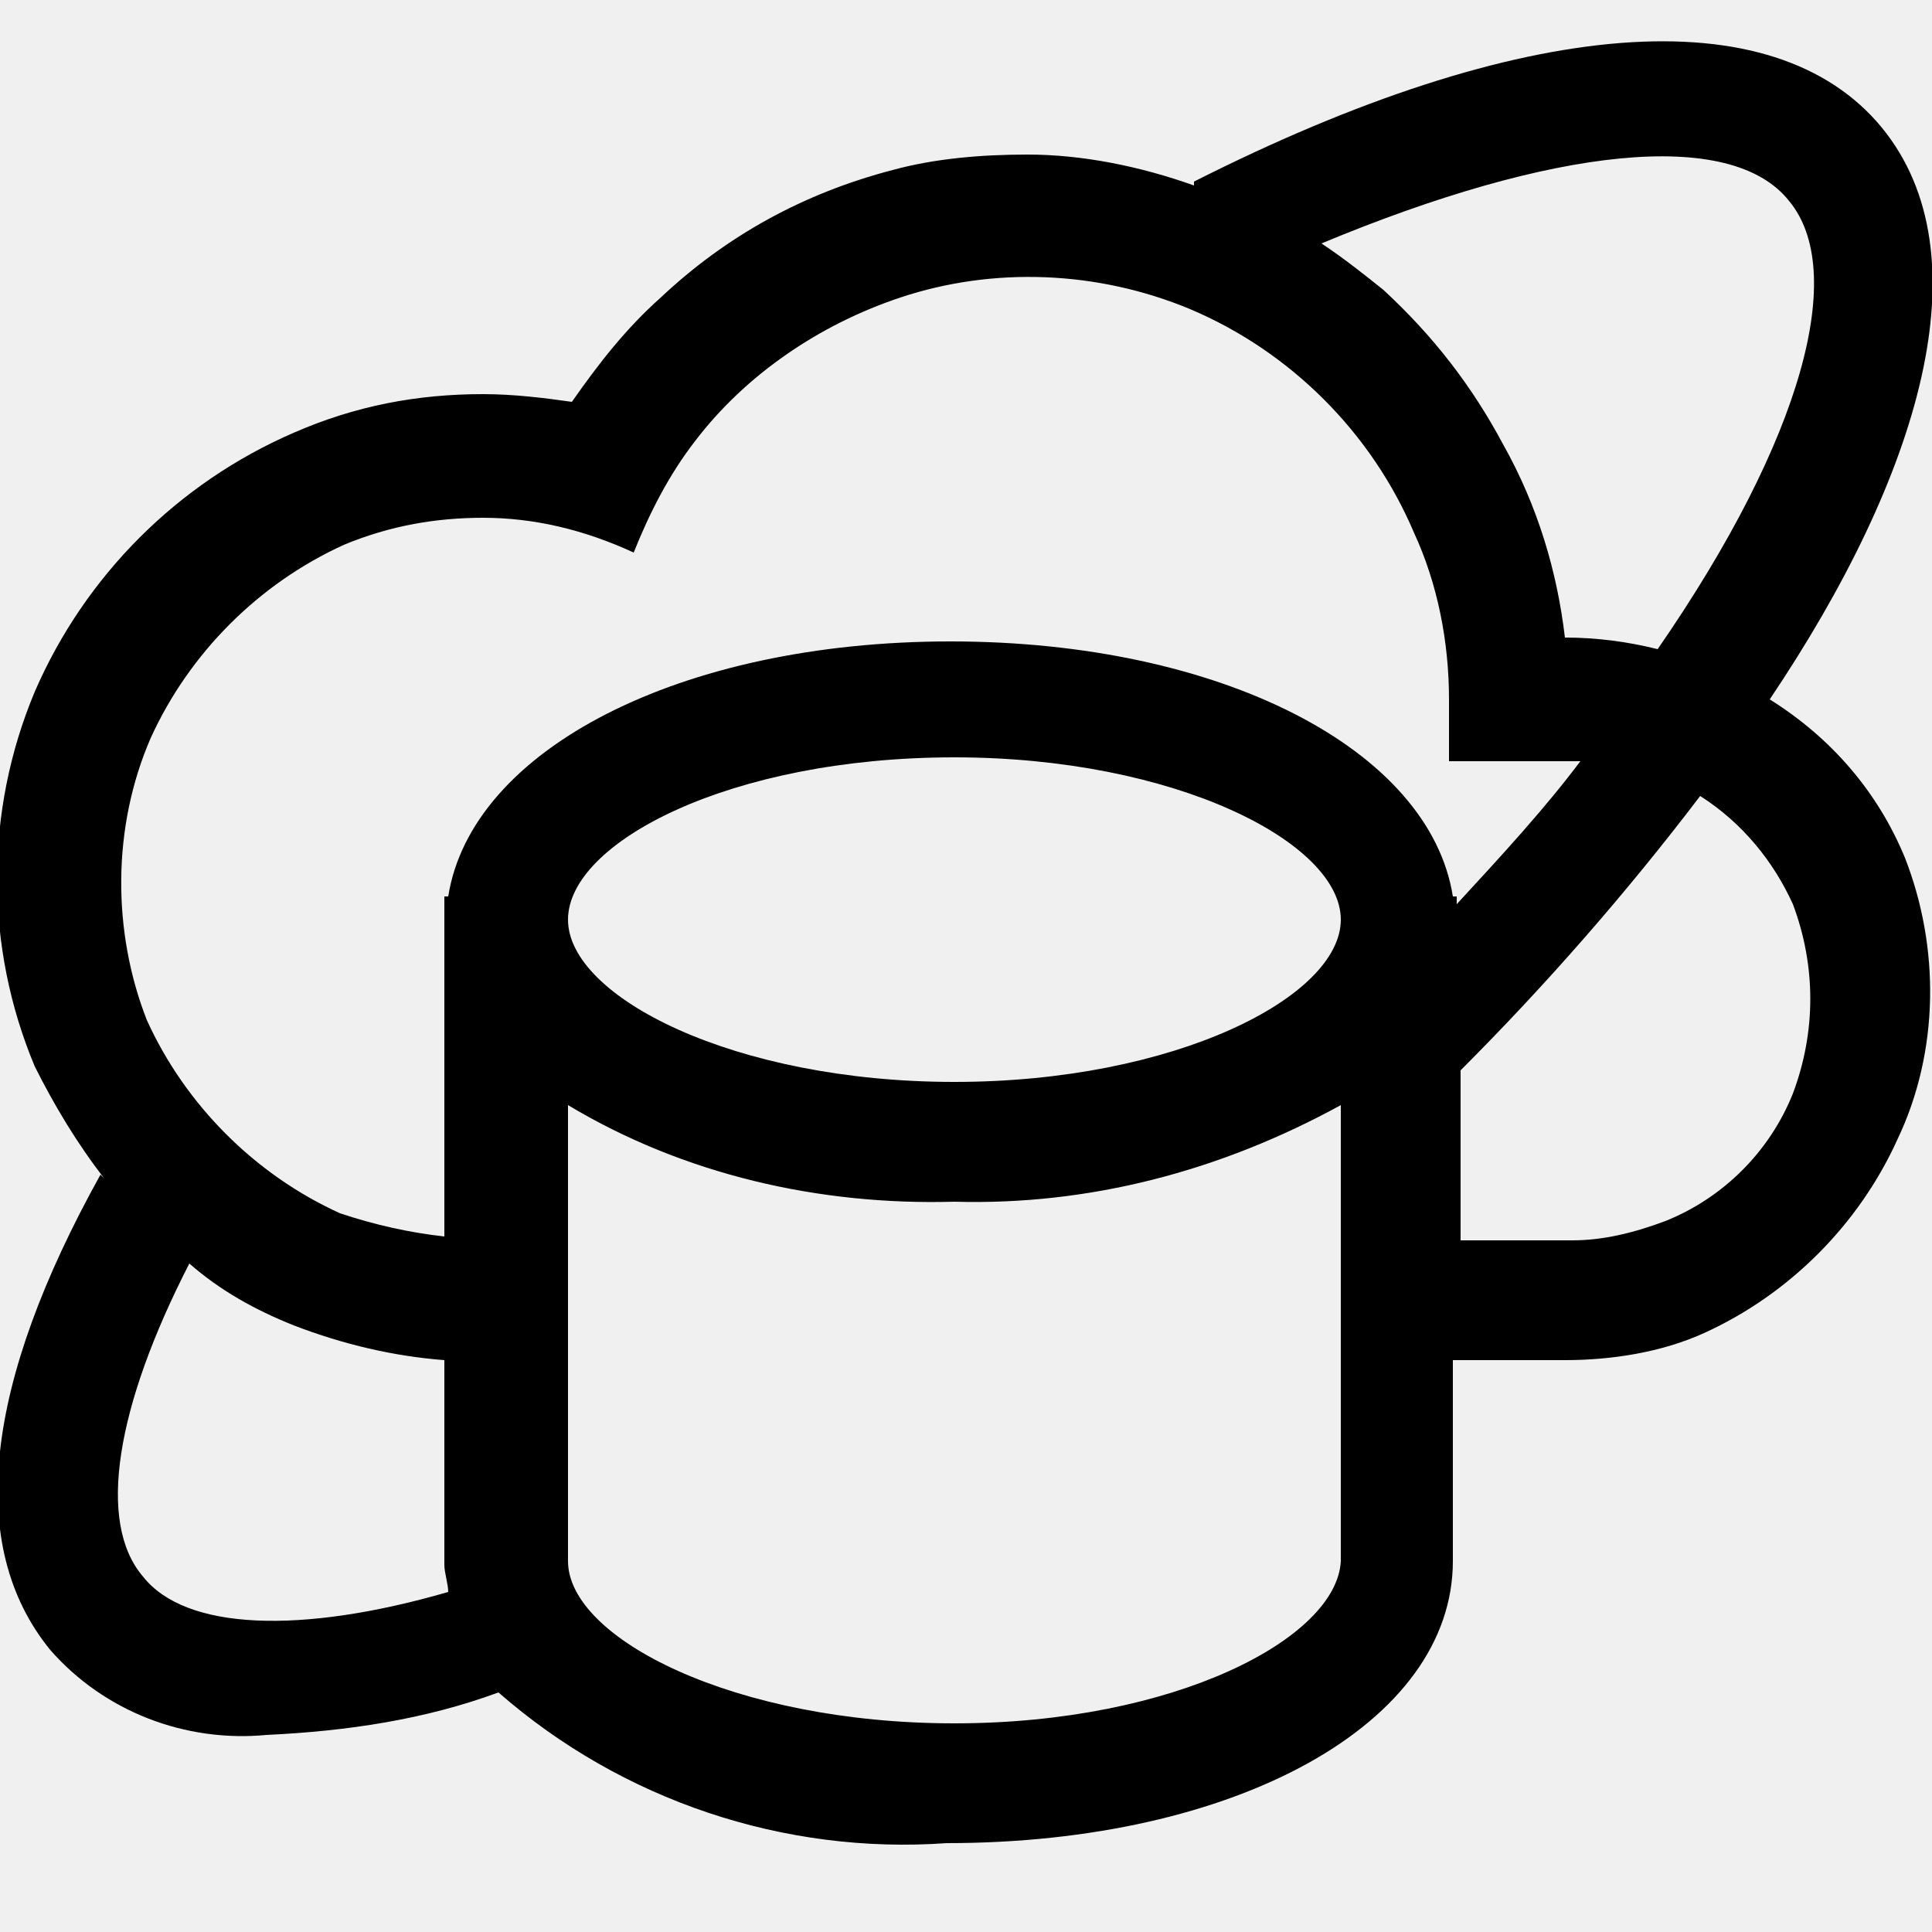
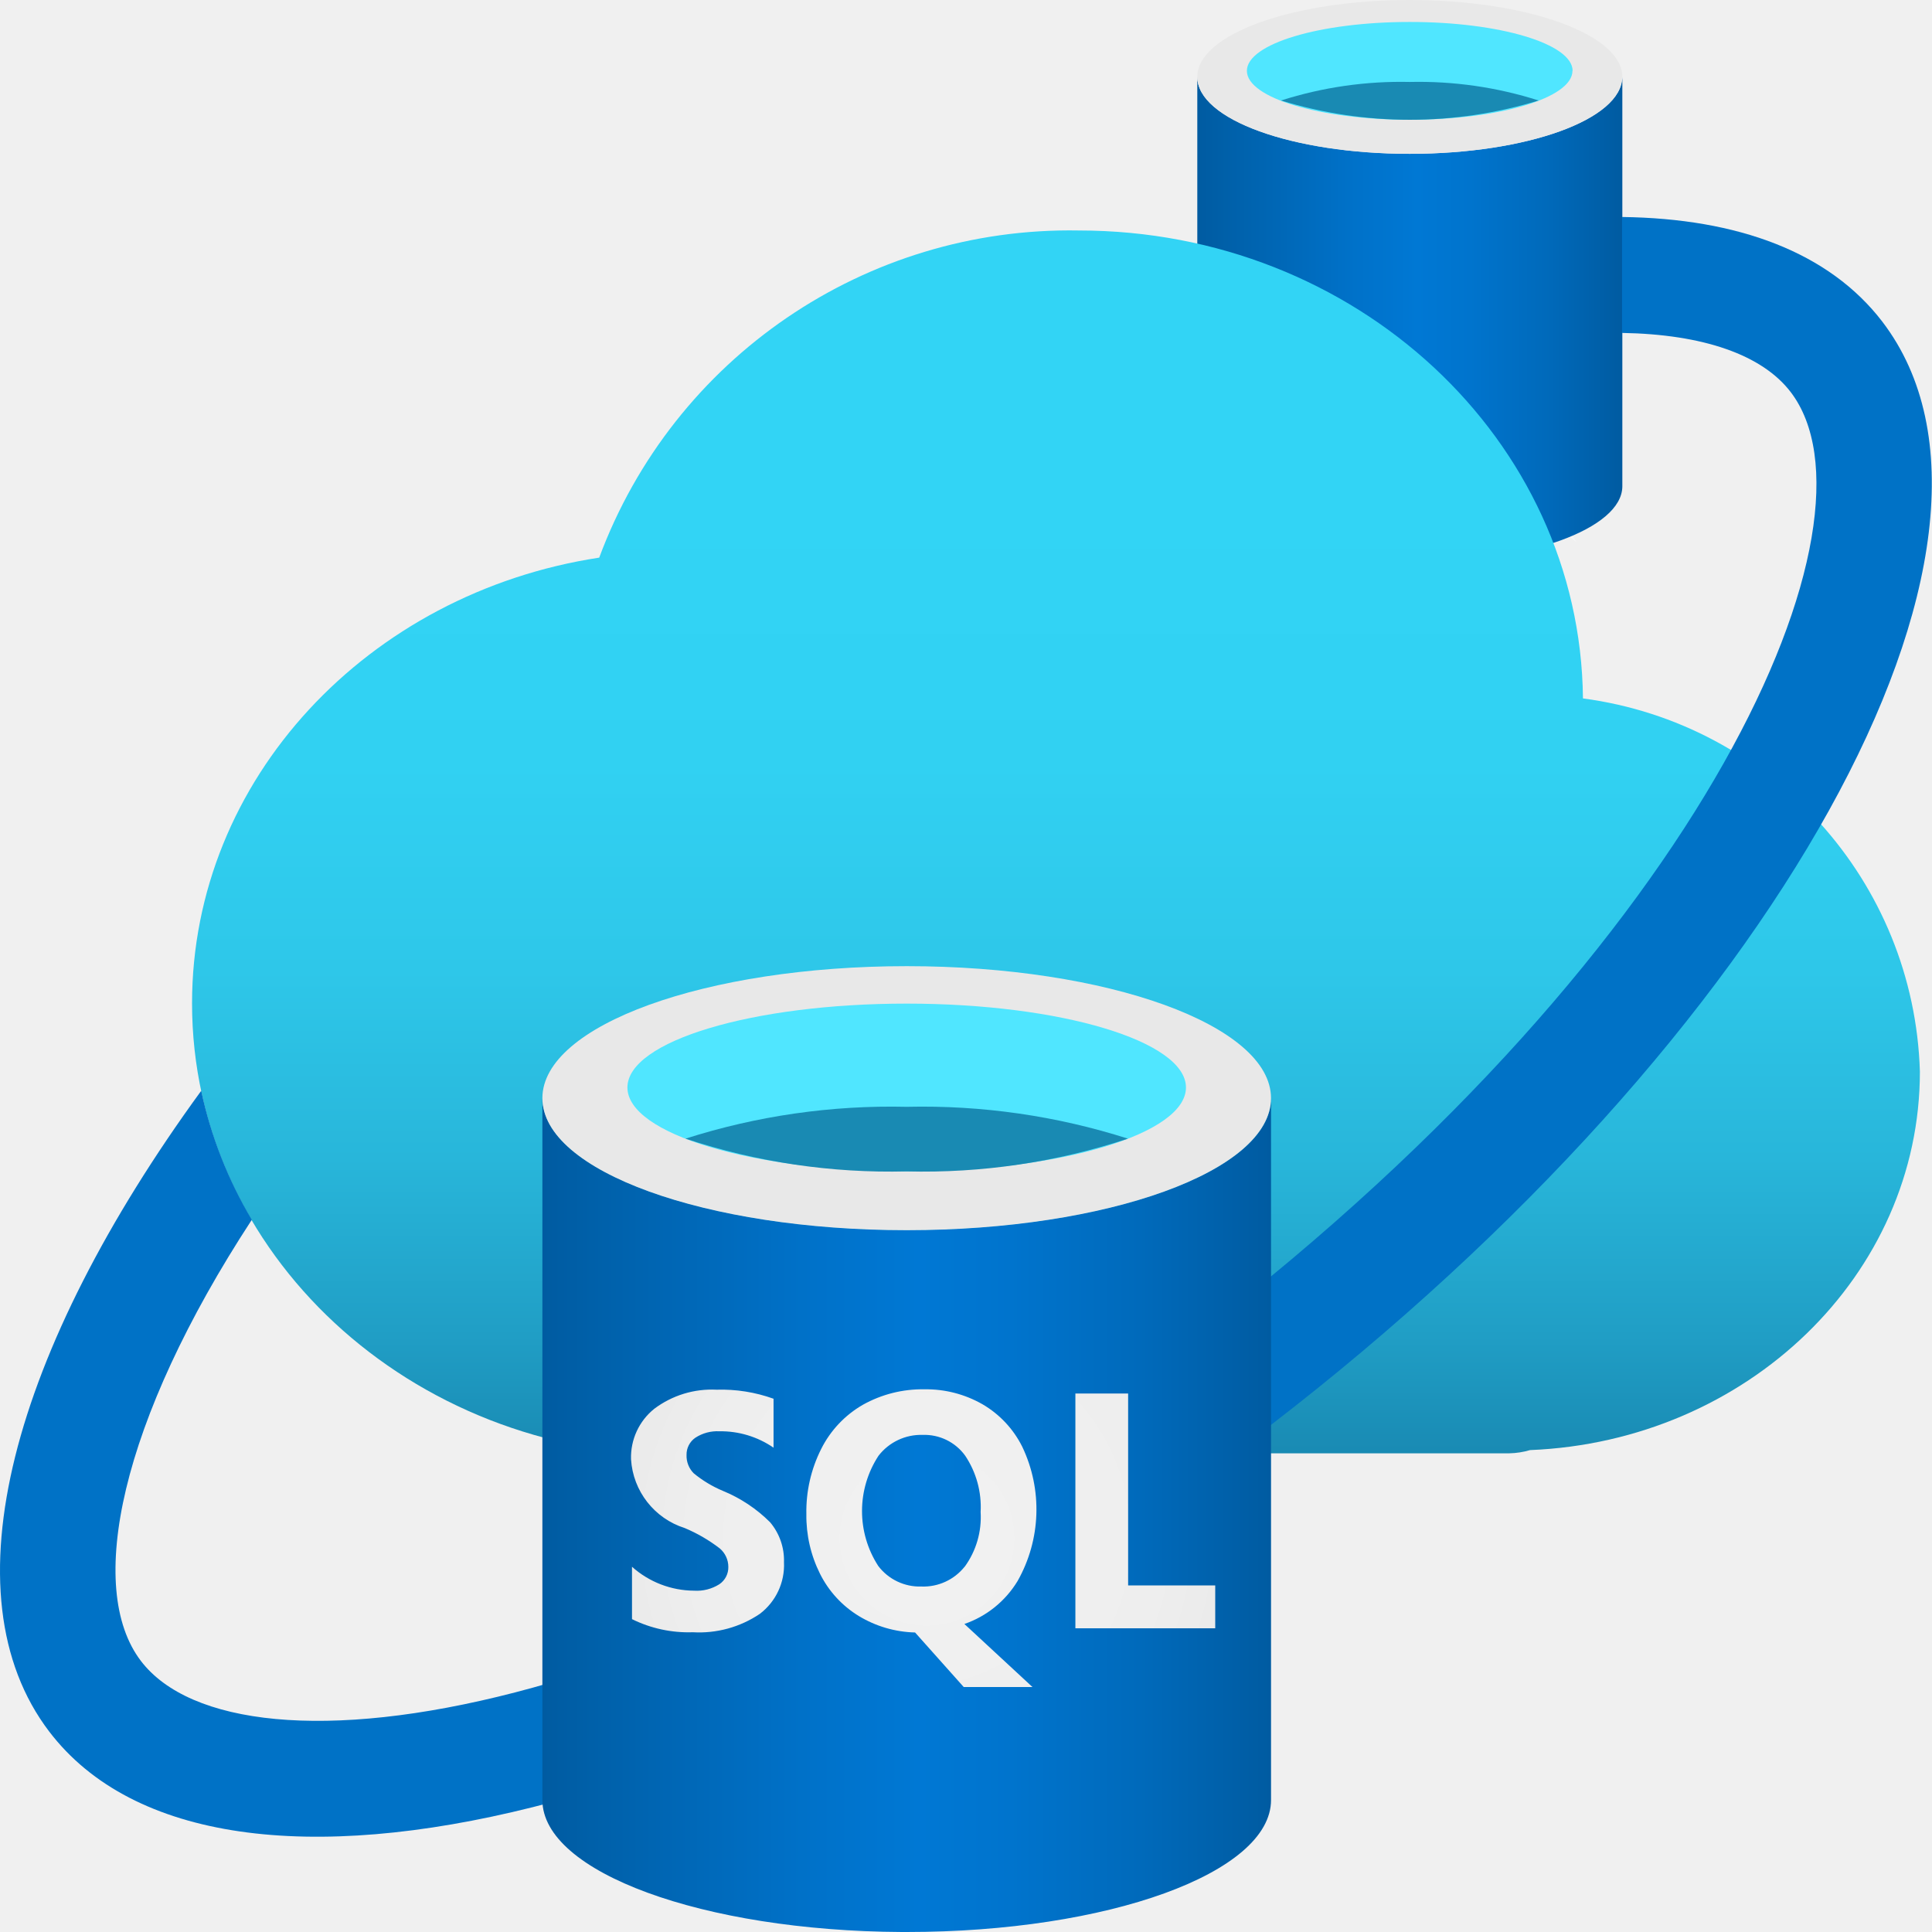
- <svg xmlns="http://www.w3.org/2000/svg" version="1.1" id="ee7a2d03-25e0-4b7b-970e-53f514516b83" x="0px" y="0px" viewBox="0 0 50 50" style="enable-background:new 0 0 50 50;" xml:space="preserve">
-   <path d="M49.3,22.2c-0.7-1.7-1.9-3.1-3.5-4.1c3.9-5.8,5.6-11.5,2.9-14.8c-2.8-3.4-9.3-2.9-17.8,1.4l0,0.1C29.5,4.3,28,4,26.6,4  c-1.2,0-2.4,0.1-3.5,0.4c-2.3,0.6-4.3,1.7-6,3.3c-0.9,0.8-1.6,1.7-2.3,2.7c-0.7-0.1-1.5-0.2-2.3-0.2c-1.7,0-3.3,0.3-4.9,1  c-3,1.3-5.4,3.7-6.7,6.7c-1.3,3.1-1.3,6.6,0,9.7c0.5,1,1.1,2,1.8,2.9l-0.1-0.1c-3,5.4-3.5,9.6-1.3,12.3c1.4,1.6,3.5,2.4,5.6,2.2  c2.1-0.1,4.1-0.4,6-1.1c3.2,2.8,7.4,4.2,11.6,3.9c7.5,0,13.1-3.1,13.1-7.3v-5.2h2.9c1.2,0,2.5-0.2,3.6-0.7c2.2-1,4-2.8,5-5  C50.2,27.2,50.2,24.5,49.3,22.2L49.3,22.2z M46.3,5.2c1.5,1.8,0.4,6.1-3.4,11.6c-0.8-0.2-1.6-0.3-2.4-0.3c-0.2-1.7-0.7-3.4-1.6-5  c-0.8-1.5-1.8-2.8-3.1-4c-0.5-0.4-1-0.8-1.6-1.2C40.2,3.8,44.8,3.3,46.3,5.2z M3.9,19.1c1-2.2,2.8-4,5-5c1.2-0.5,2.4-0.7,3.6-0.7  c1.3,0,2.6,0.3,3.9,0.9c0.4-1,0.9-2,1.6-2.9c1.3-1.7,3.2-3,5.3-3.7C25.7,6.9,28.4,7,30.8,8c2.6,1.1,4.7,3.2,5.8,5.8  c0.6,1.3,0.9,2.8,0.9,4.3v1.6h3.1c0.1,0,0.2,0,0.3,0c-0.9,1.2-2,2.4-3.2,3.7v-0.2h-0.1c-0.6-3.8-6-6.6-13-6.6s-12.4,2.8-13,6.6h-0.1  V32c-0.9-0.1-1.8-0.3-2.7-0.6c-2.2-1-4-2.8-5-5C2.9,24.1,2.9,21.4,3.9,19.1L3.9,19.1z M24.7,19.6c5.7,0,10,2.2,10,4.2  s-4.3,4.2-10,4.2s-10-2.2-10-4.2S18.9,19.6,24.7,19.6z M3.7,40.8c-1.2-1.4-0.7-4.4,1.2-8.1c0.8,0.7,1.7,1.2,2.7,1.6  c1.3,0.5,2.6,0.8,3.9,0.9v5.3c0,0.2,0.1,0.5,0.1,0.7C7.8,42.3,4.8,42.2,3.7,40.8z M24.7,44.6c-5.7,0-10-2.2-10-4.2V28.6  c3,1.8,6.5,2.6,10,2.5c3.5,0.1,6.9-0.8,10-2.5v11.8C34.6,42.4,30.4,44.6,24.7,44.6z M46.4,28.3c-0.6,1.5-1.8,2.7-3.3,3.3  c-0.8,0.3-1.6,0.5-2.4,0.5h-2.9v-4.4c2.2-2.2,4.3-4.6,6.2-7.1c1.1,0.7,1.9,1.7,2.4,2.8C47,25,47,26.7,46.4,28.3L46.4,28.3z" />
+ <svg xmlns="http://www.w3.org/2000/svg" xmlns:xlink="http://www.w3.org/1999/xlink" id="eec7d136-f112-46af-a3cf-bf91a5c75666" data-name="Layer 1" width="59.994" height="60" viewBox="0 0 59.994 60" version="1.1">
+   <defs id="defs38">
+     <linearGradient id="b5c6b104-454d-4729-acd6-907263c2d466" x1="57.186" y1="740.064" x2="70.387" y2="740.064" gradientTransform="matrix(1,0,0,-1,0,770)" gradientUnits="userSpaceOnUse">
+       <stop offset="0" stop-color="#005ba1" id="stop2" />
+       <stop offset="0.068" stop-color="#0060a9" id="stop4" />
+       <stop offset="0.356" stop-color="#0071c8" id="stop6" />
+       <stop offset="0.517" stop-color="#0078d4" id="stop8" />
+       <stop offset="0.642" stop-color="#0074cd" id="stop10" />
+       <stop offset="0.82" stop-color="#006abb" id="stop12" />
+       <stop offset="1" stop-color="#005ba1" id="stop14" />
+     </linearGradient>
+     <linearGradient id="a7ff9d6f-dfc1-44bf-b13b-162305f1fa8a" x1="52.797" y1="704.808" x2="52.797" y2="742.844" gradientTransform="matrix(1,0,0,-1,0,770)" gradientUnits="userSpaceOnUse">
+       <stop offset="0" stop-color="#198ab3" id="stop17" />
+       <stop offset="0.097" stop-color="#209ec5" id="stop19" />
+       <stop offset="0.242" stop-color="#28b6da" id="stop21" />
+       <stop offset="0.396" stop-color="#2ec7e9" id="stop23" />
+       <stop offset="0.565" stop-color="#31d1f2" id="stop25" />
+       <stop offset="0.775" stop-color="#32d4f5" id="stop27" />
+     </linearGradient>
+     <linearGradient id="bc37103c-430d-46e7-aa83-30a9235b7b74" x1="36.847" y1="702.948" x2="59.476" y2="702.948" xlink:href="#b5c6b104-454d-4729-acd6-907263c2d466" />
+     <radialGradient id="e36b5364-8f7a-422d-a36a-9a21681809ae" cx="48.79" cy="702.229" r="12.478" gradientTransform="matrix(1,0,0,-1,0,770)" gradientUnits="userSpaceOnUse">
+       <stop offset="0" stop-color="#f2f2f2" id="stop31" />
+       <stop offset="0.58" stop-color="#eee" id="stop33" />
+       <stop offset="1" stop-color="#e6e6e6" id="stop35" />
+     </radialGradient>
+     <linearGradient xlink:href="#b5c6b104-454d-4729-acd6-907263c2d466" id="linearGradient4581" gradientUnits="userSpaceOnUse" gradientTransform="matrix(1,0,0,-1,0,770)" x1="57.186" y1="740.064" x2="70.387" y2="740.064" />
+   </defs>
+   <g id="g66" transform="translate(-20.00282,-20)">
+     <path d="m 57.135,30.379 c 5.493,1.494 6.882,2.438 11.833,6.466 -0.037,-0.064 -0.078,-0.12 -0.12,-0.189 -0.23,-0.369 -0.48,-0.72 -0.731,-1.062 -0.094,-0.12 -0.186,-0.253 -0.285,-0.373 -0.223,-0.275 -0.463,-0.527 -0.7,-0.78 a 13.488,13.488 0 0 0 -1.182,-1.1 l -0.012,-0.01 a 13.364,13.364 0 0 0 -4.393,-2.346 l -0.2,-0.066 q -0.507,-0.15 -1.032,-0.26 c -0.273,-0.055 -0.552,-0.1 -0.832,-0.138 -0.215,-0.031 -0.428,-0.073 -0.645,-0.094 q -0.767,-0.068 -1.537,-0.059 z" style="opacity:0.4;isolation:isolate;fill:#ffffff" id="path42" />
+     <path d="m 63.786,24.777 c -3.642,0 -6.6,-1.069 -6.6,-2.389 V 35.1 c 0,1.308 2.9,2.371 6.506,2.388 h 0.094 c 3.643,0 6.6,-1.068 6.6,-2.388 V 22.388 c -0.009,1.32 -2.962,2.389 -6.6,2.389 z" id="path44" style="fill:url(#linearGradient4581)" />
+     <path d="m 70.377,22.388 c 0,1.32 -2.953,2.389 -6.6,2.389 -3.647,0 -6.591,-1.069 -6.591,-2.389 0,-1.32 2.954,-2.388 6.6,-2.388 3.646,0 6.6,1.069 6.6,2.388" id="path46" style="fill:#e8e8e8" />
+     <path d="m 68.837,22.2 c 0,0.84 -2.263,1.519 -5.055,1.519 -2.792,0 -5.056,-0.68 -5.056,-1.519 0,-0.839 2.263,-1.518 5.06,-1.518 2.797,0 5.056,0.679 5.056,1.518" id="path48" style="fill:#50e6ff" />
+     <path d="m 63.786,22.545 a 12.247,12.247 0 0 0 -4,0.576 13.658,13.658 0 0 0 8,0 12.246,12.246 0 0 0 -4,-0.576 z" id="path50" style="fill:#198ab3" />
+     <path d="M 79.627,53.279 A 12.057,12.057 0 0 0 69.163,41.69 C 69.083,33.65 62.109,27.158 53.512,27.158 a 15.592,15.592 0 0 0 -14.9,10.16 C 31.441,38.41 25.967,44.19 25.967,51.16 c 0,7.75 6.764,14.032 15.108,14.032 0.449,0 0.893,-0.023 1.332,-0.058 h 24.467 a 2.434,2.434 0 0 0 0.646,-0.1 C 74.257,64.761 79.627,59.6 79.627,53.279 Z" id="path52" style="fill:url(#a7ff9d6f-dfc1-44bf-b13b-162305f1fa8a)" />
+     <path d="m 78.463,29.993 c -1.653,-2.16 -4.49,-3.21 -8.086,-3.254 v 3.6 c 2.52,0.042 4.355,0.68 5.239,1.839 C 78.651,36.156 73.137,49.2 57.263,61.4 41.389,73.6 27.411,75.561 24.378,71.581 c -1.719,-2.254 -0.653,-7.43 3.445,-13.7 a 13.266,13.266 0 0 1 -1.571,-4.006 c -5.86,8.04 -7.976,15.626 -4.721,19.9 5.217,6.841 22.191,2.587 37.913,-9.5 C 75.166,52.188 83.679,36.833 78.463,29.993 Z" id="path54" style="fill:#0072c6" />
+     <path d="m 48.161,58.2 c -6.247,0 -11.314,-1.835 -11.314,-4.1 v 21.8 c 0,2.244 4.983,4.067 11.16,4.1 h 0.155 c 6.249,0 11.314,-1.834 11.314,-4.1 V 54.1 c -10e-4,2.268 -5.067,4.1 -11.315,4.1 z" id="path56" style="fill:url(#bc37103c-430d-46e7-aa83-30a9235b7b74)" />
+     <path d="m 59.475,54.105 c 0,2.263 -5.066,4.1 -11.314,4.1 -6.248,0 -11.314,-1.835 -11.314,-4.1 0,-2.265 5.067,-4.1 11.314,-4.1 6.247,0 11.314,1.835 11.314,4.1" id="path58" style="fill:#e8e8e8" />
+     <path d="m 56.834,53.773 c 0,1.441 -3.883,2.606 -8.673,2.606 -4.79,0 -8.673,-1.167 -8.673,-2.606 0,-1.439 3.884,-2.605 8.673,-2.605 4.789,0 8.673,1.167 8.673,2.605" id="path60" style="fill:#50e6ff" />
+     <path d="m 48.161,54.373 a 20.975,20.975 0 0 0 -6.87,0.989 20.252,20.252 0 0 0 6.87,1.017 20.262,20.262 0 0 0 6.871,-1.017 20.981,20.981 0 0 0 -6.871,-0.989 z" id="path62" style="fill:#198ab3" />
+     <path d="m 55.038,69.236 v -5.96 H 53.4 v 7.292 h 4.343 V 69.236 Z M 42.452,66.3 a 3.63,3.63 0 0 1 -0.907,-0.547 0.77,0.77 0 0 1 -0.221,-0.567 0.633,0.633 0 0 1 0.274,-0.536 1.245,1.245 0 0 1 0.748,-0.2 2.887,2.887 0 0 1 1.68,0.509 v -1.52 a 4.809,4.809 0 0 0 -1.77,-0.281 2.969,2.969 0 0 0 -1.934,0.593 1.932,1.932 0 0 0 -0.722,1.569 2.394,2.394 0 0 0 1.668,2.135 4.887,4.887 0 0 1 1.086,0.631 0.751,0.751 0 0 1 0.268,0.575 0.633,0.633 0 0 1 -0.279,0.539 1.312,1.312 0 0 1 -0.786,0.2 2.917,2.917 0 0 1 -1.927,-0.743 v 1.627 a 3.968,3.968 0 0 0 1.888,0.407 3.371,3.371 0 0 0 2.079,-0.569 1.9,1.9 0 0 0 0.753,-1.608 1.832,1.832 0 0 0 -0.433,-1.241 4.491,4.491 0 0 0 -1.465,-0.973 z m 9.153,2.8 a 4.517,4.517 0 0 0 0.145,-4.17 3.154,3.154 0 0 0 -1.236,-1.32 3.523,3.523 0 0 0 -1.8,-0.464 3.786,3.786 0 0 0 -1.913,0.48 3.276,3.276 0 0 0 -1.296,1.374 4.319,4.319 0 0 0 -0.46,2.021 4.03,4.03 0 0 0 0.424,1.854 3.222,3.222 0 0 0 1.2,1.309 3.533,3.533 0 0 0 1.752,0.514 l 1.511,1.694 h 2.135 L 49.953,70.434 A 3.119,3.119 0 0 0 51.605,69.1 Z m -1.643,-0.447 a 1.639,1.639 0 0 1 -1.347,0.618 1.617,1.617 0 0 1 -1.337,-0.638 3.136,3.136 0 0 1 0.009,-3.425 1.669,1.669 0 0 1 1.37,-0.646 1.561,1.561 0 0 1 1.32,0.645 2.864,2.864 0 0 1 0.48,1.752 2.618,2.618 0 0 1 -0.495,1.698 z" id="path64" style="fill:url(#e36b5364-8f7a-422d-a36a-9a21681809ae)" />
+   </g>
</svg>
